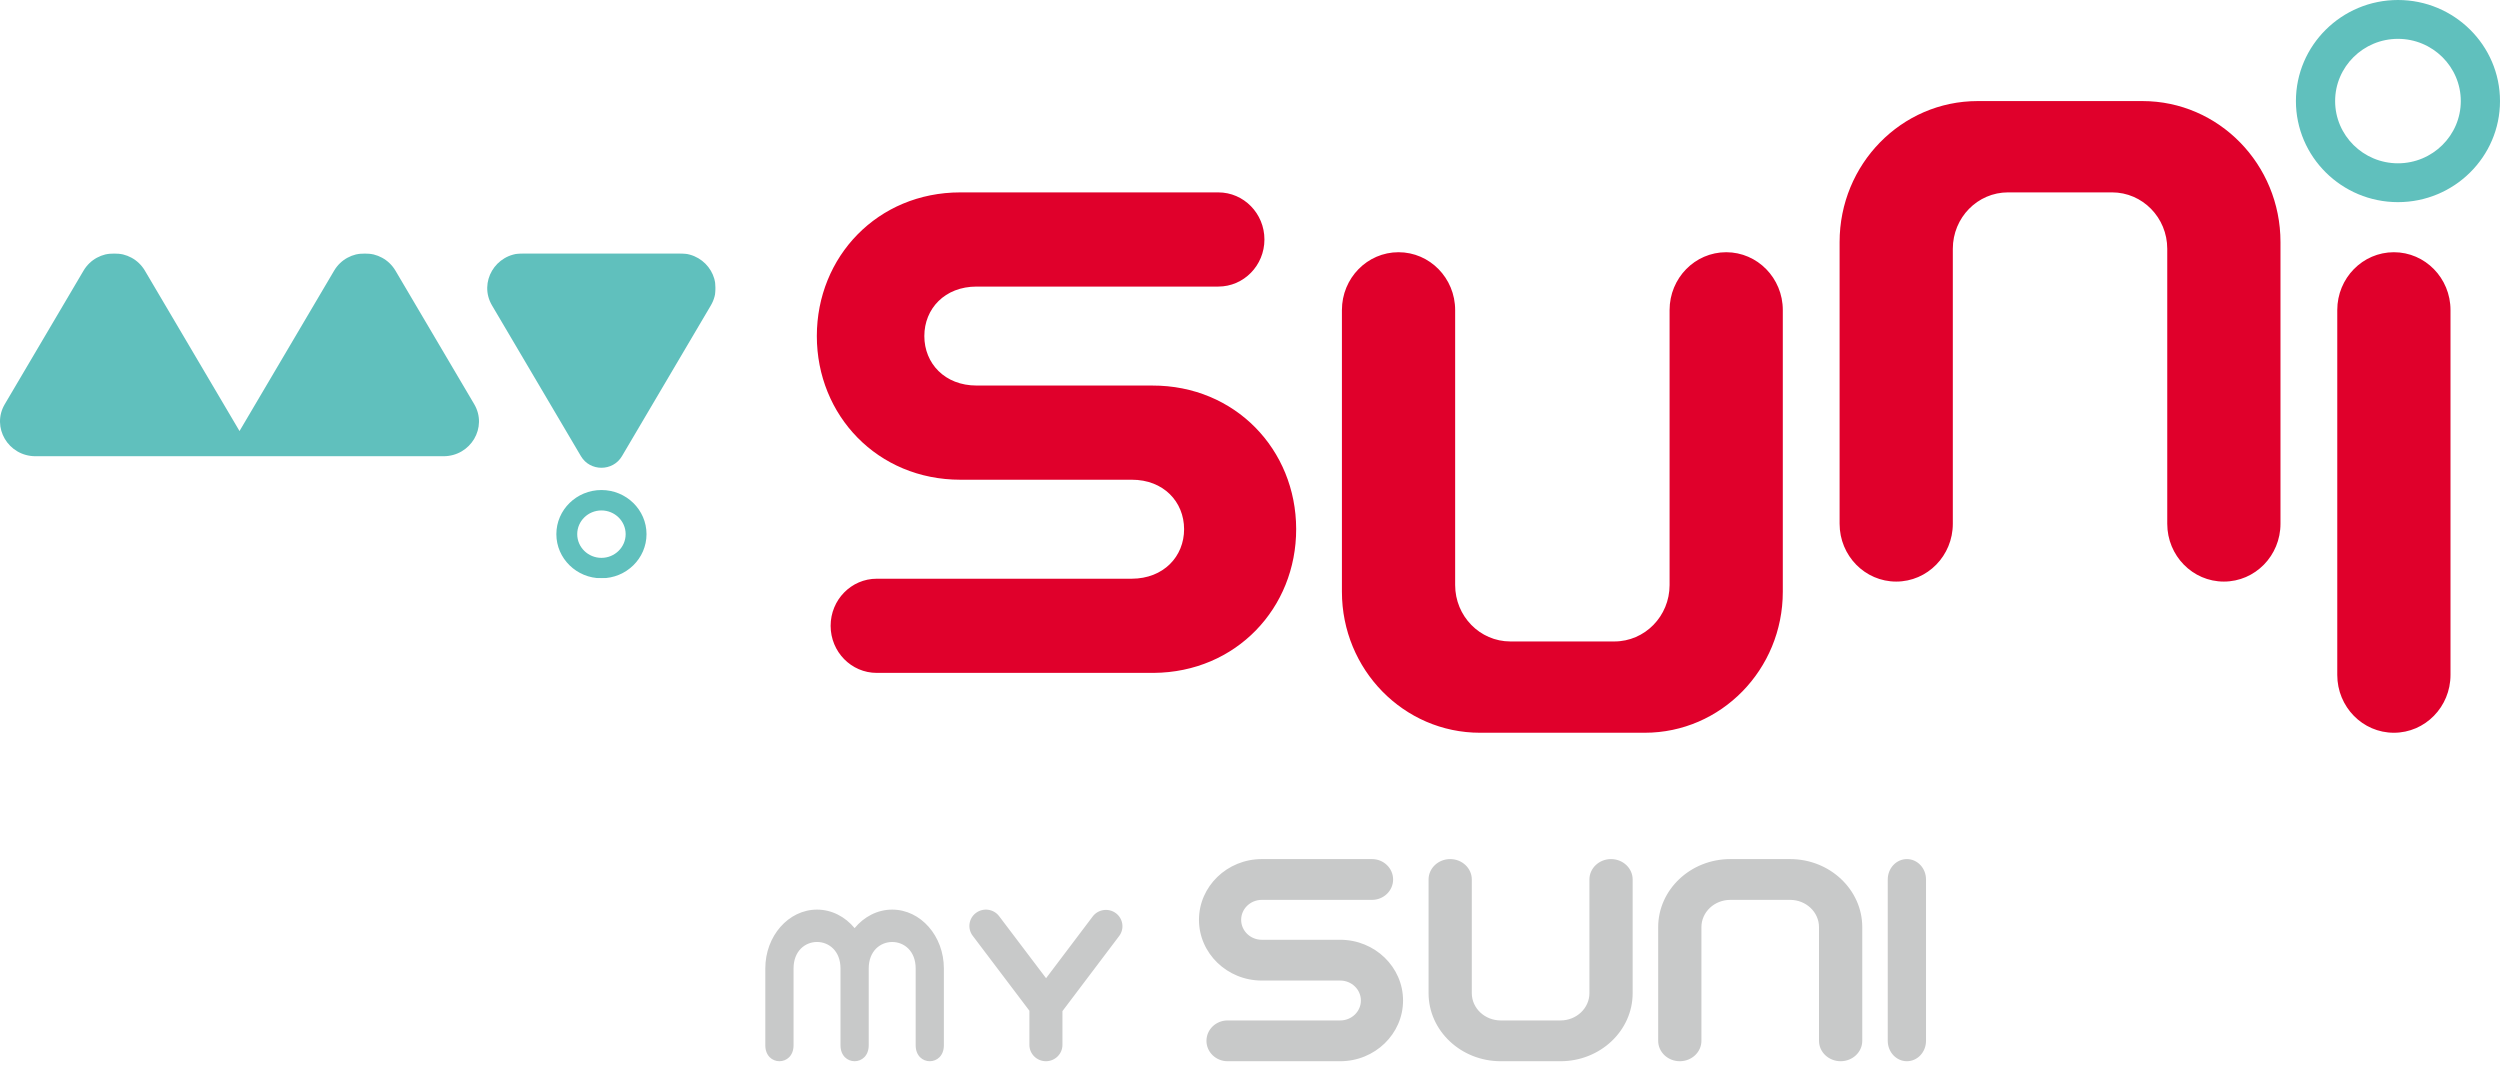
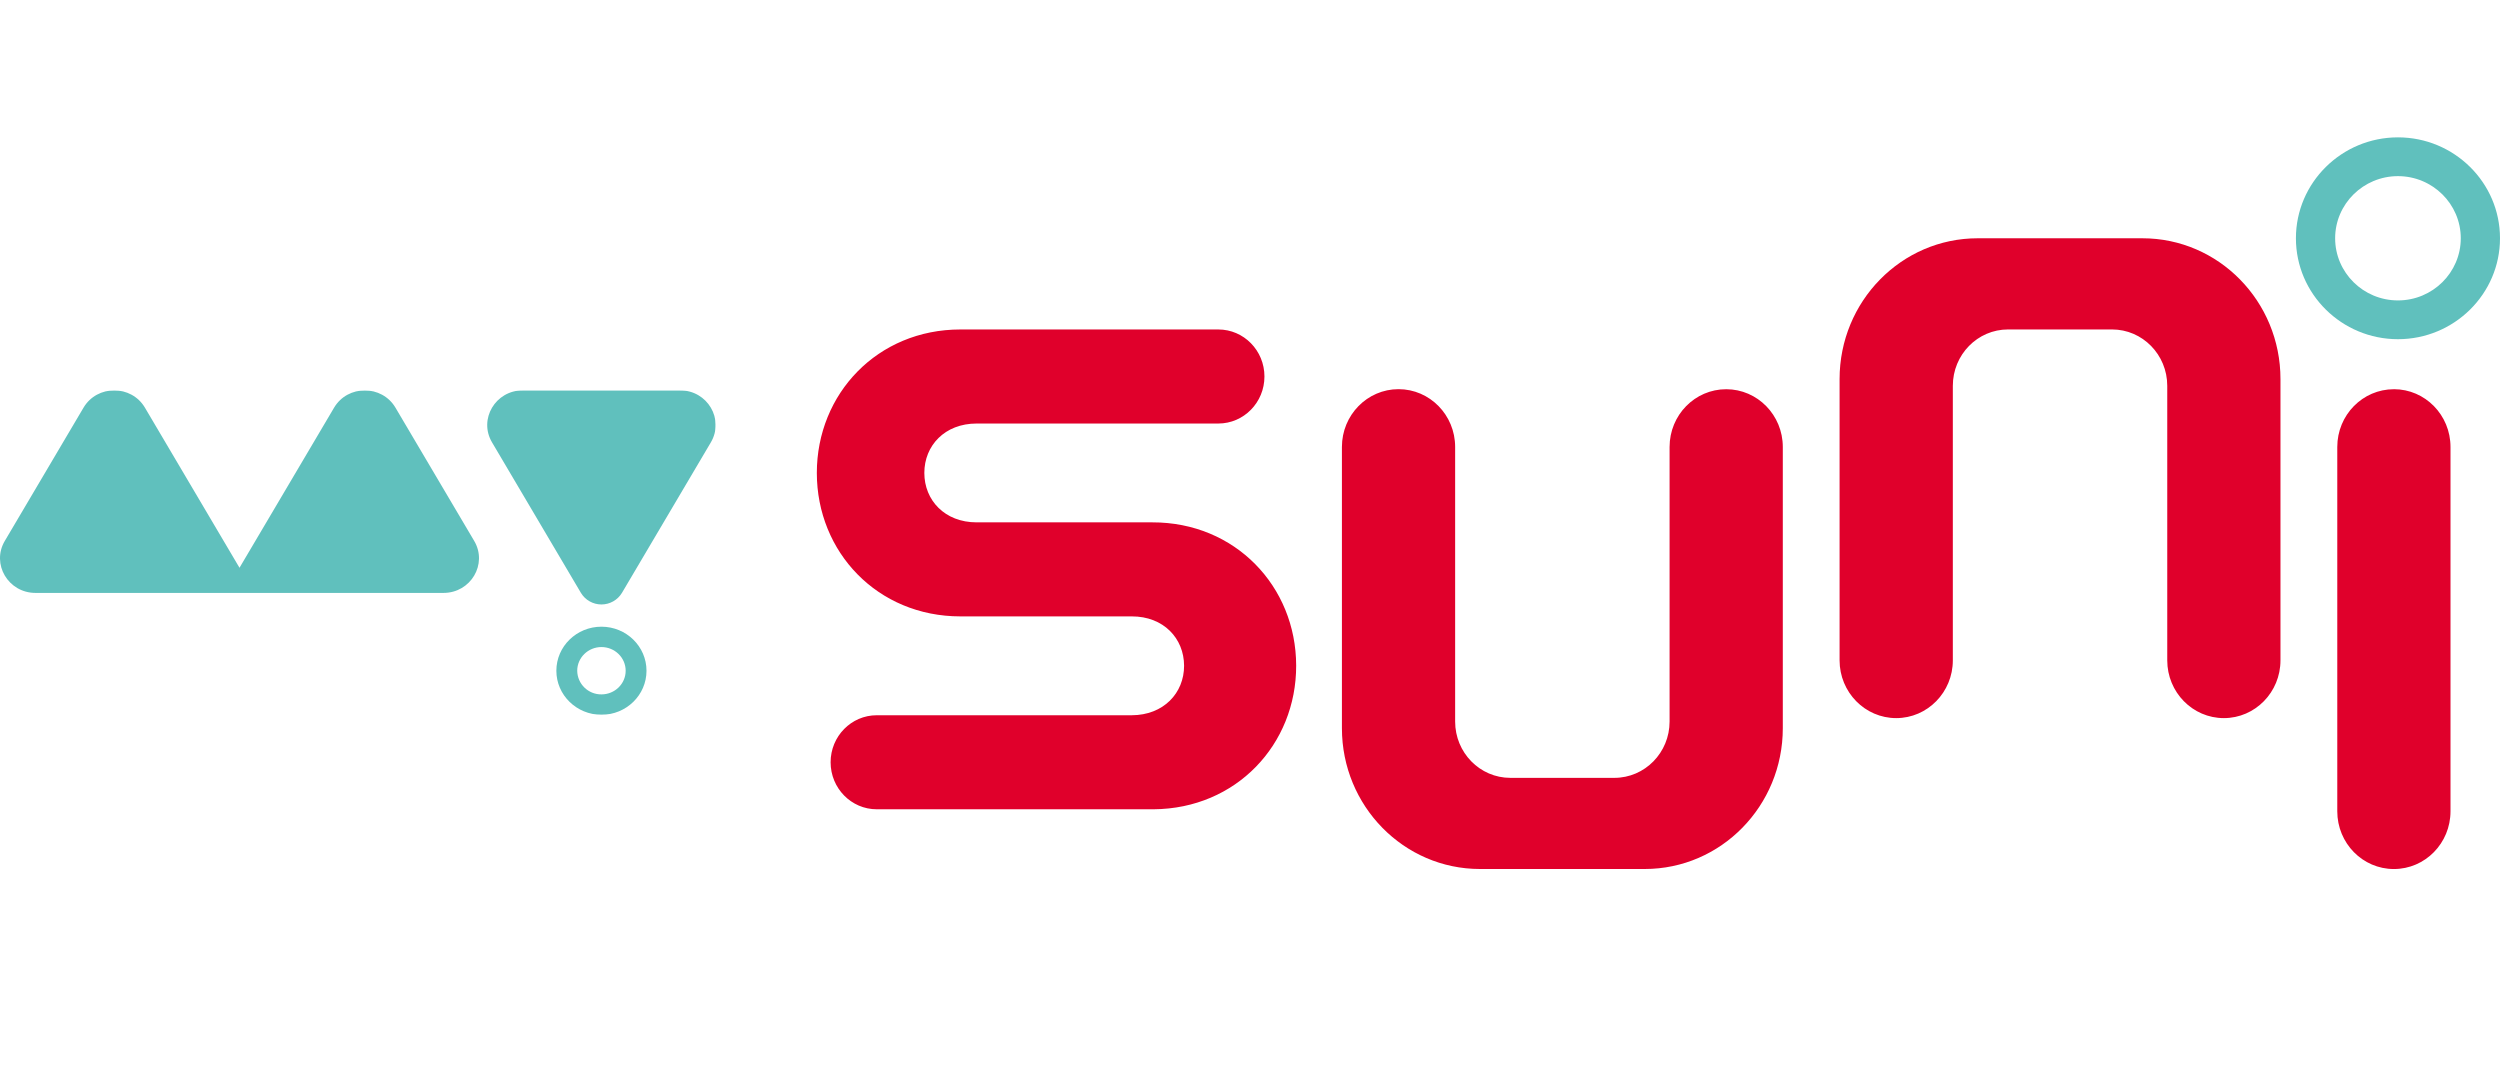
- <svg xmlns="http://www.w3.org/2000/svg" xmlns:xlink="http://www.w3.org/1999/xlink" width="180" height="78" viewBox="0 0 180 78">
+ <svg xmlns="http://www.w3.org/2000/svg" xmlns:xlink="http://www.w3.org/1999/xlink" width="90" height="39" viewBox="0 0 90 39">
  <defs>
-     <path id="hr4hylazja" d="M0 0.05L51.527 0.05 51.527 23.443 0 23.443z" />
+     <path id="a" d="M0 0h25.764v11.68H0z" />
  </defs>
  <g fill="none" fill-rule="evenodd">
-     <g>
-       <path fill="#FFF" d="M0 0H720V1326H0z" transform="translate(-30 -50)" />
-       <g>
-         <path fill="#E0002B" d="M172.36 18.16c-2.252 0-4.077 1.864-4.077 4.165v26.27c0 2.3 1.825 4.163 4.076 4.163 2.252 0 4.077-1.864 4.077-4.164v-26.27c0-2.3-1.825-4.164-4.077-4.164M154.255 7.277h-11.864c-5.49 0-9.94 4.546-9.94 10.153v20.28c0 2.3 1.824 4.164 4.076 4.164s4.076-1.864 4.076-4.164V17.912c0-2.244 1.78-4.061 3.976-4.061h7.487c2.196 0 3.976 1.817 3.976 4.06v19.8c0 2.299 1.825 4.163 4.076 4.163 2.252 0 4.077-1.864 4.077-4.164V17.43c0-5.607-4.45-10.153-9.94-10.153m-29.97 10.883c-2.25 0-4.075 1.864-4.075 4.165v19.798c0 2.243-1.78 4.062-3.976 4.062h-7.487c-2.196 0-3.976-1.819-3.976-4.062V22.325c0-2.3-1.825-4.165-4.077-4.165-2.25 0-4.076 1.864-4.076 4.165v20.28c0 5.607 4.45 10.153 9.94 10.153h11.864c5.49 0 9.94-4.546 9.94-10.153v-20.28c0-2.3-1.825-4.165-4.076-4.165M82.97 27.76H70.316v-.001c-2.293 0-3.764-1.595-3.764-3.563 0-1.968 1.47-3.563 3.764-3.563h17.403c1.833 0 3.32-1.518 3.32-3.39 0-1.873-1.487-3.391-3.32-3.391H69.145c-5.96 0-10.333 4.63-10.333 10.344 0 5.714 4.373 10.344 10.333 10.344h12.34c2.292-.004 3.766 1.589 3.77 3.557.004 1.968-1.477 3.565-3.77 3.571h-18.36c-1.833 0-3.32 1.518-3.32 3.39 0 1.873 1.487 3.39 3.32 3.39H83.06c5.936-.042 10.276-4.666 10.264-10.365-.01-5.712-4.395-10.336-10.354-10.323" transform="translate(-30 -50) translate(30 50)" />
-         <g transform="translate(-30 -50) translate(30 50) translate(0 18.192)">
-           <mask id="393vsb0n0b" fill="#fff">
-             <use xlink:href="#hr4hylazja" />
-           </mask>
-           <path fill="#60C0BD" d="M43.304 21.974c-.962 0-1.744-.766-1.744-1.707 0-.942.782-1.707 1.744-1.707.961 0 1.743.765 1.743 1.707 0 .94-.782 1.707-1.743 1.707zm0-4.884c-1.79 0-3.246 1.425-3.246 3.177s1.456 3.176 3.246 3.176 3.245-1.424 3.245-3.176c0-1.752-1.456-3.177-3.245-3.177zM48.969.05H37.638c-1.966 0-3.195 2.084-2.212 3.75l6.403 10.855c.655 1.11 2.294 1.11 2.95 0L51.18 3.8c.983-1.666-.246-3.75-2.212-3.75zM28.477 1.302c-.984-1.667-3.441-1.667-4.424 0l-6.808 11.541L10.435 1.3c-.983-1.666-3.44-1.666-4.423 0L.346 10.906c-.983 1.666.246 3.75 2.212 3.75H31.93c1.966 0 3.195-2.084 2.212-3.75l-5.665-9.604z" mask="url(#393vsb0n0b)" />
-         </g>
-         <path fill="#60C0BD" d="M172.653 2.797c-2.494 0-4.524 2.01-4.524 4.48 0 2.47 2.03 4.481 4.524 4.481s4.524-2.01 4.524-4.48c0-2.472-2.03-4.481-4.524-4.481m0 11.757c-4.051 0-7.347-3.265-7.347-7.277 0-4.012 3.296-7.277 7.347-7.277S180 3.265 180 7.277c0 4.012-3.296 7.277-7.347 7.277" transform="translate(-30 -50) translate(30 50)" />
-         <g fill="#C8C9C9">
-           <path d="M41.394 5.81h-5.646c-.82 0-1.487-.644-1.487-1.437s.667-1.436 1.487-1.436h7.934c.839 0 1.52-.658 1.52-1.467 0-.811-.681-1.47-1.52-1.47h-7.934c-2.494 0-4.524 1.963-4.524 4.373 0 2.412 2.03 4.373 4.524 4.373h5.646c.821 0 1.488.644 1.488 1.437s-.667 1.435-1.488 1.435h-8.113c-.838 0-1.518.658-1.518 1.468 0 .81.68 1.468 1.518 1.468h8.113c2.495 0 4.524-1.962 4.524-4.371 0-2.411-2.03-4.373-4.524-4.373M60.891 0c-.858 0-1.555.659-1.555 1.47v8.186c0 1.081-.934 1.962-2.081 1.962H52.95c-1.147 0-2.082-.88-2.082-1.962V1.47c0-.811-.697-1.47-1.556-1.47-.86 0-1.557.659-1.557 1.47v8.186c0 2.7 2.33 4.898 5.195 4.898h4.305c2.864 0 5.194-2.198 5.194-4.898V1.47c0-.811-.697-1.47-1.558-1.47M82.194 0c-.76 0-1.378.657-1.378 1.468v11.618c0 .81.618 1.468 1.378 1.468.761 0 1.377-.657 1.377-1.468V1.468C83.571.657 82.955 0 82.194 0M73.785 0H69.48c-2.861 0-5.193 2.198-5.193 4.9v8.186c0 .81.697 1.468 1.556 1.468.86 0 1.557-.658 1.557-1.468V4.899c0-1.083.934-1.962 2.08-1.962h4.306c1.148 0 2.08.88 2.08 1.962v8.187c0 .81.699 1.468 1.557 1.468.86 0 1.558-.658 1.558-1.468V4.899C78.98 2.2 76.648 0 73.785 0M9.135 3.638c-1.064 0-2.027.514-2.705 1.333-.68-.82-1.642-1.333-2.707-1.333C1.67 3.638 0 5.538 0 7.876v5.529c0 1.532 2.034 1.532 2.034 0V7.876c0-2.543 3.38-2.544 3.38 0v5.529c0 1.532 2.032 1.532 2.032 0V7.876c0-2.54 3.38-2.544 3.38 0v5.529c0 1.532 2.031 1.532 2.031 0V7.876c0-2.338-1.67-4.238-3.722-4.238M25.237 3.893c-.525-.389-1.271-.282-1.665.239l-3.357 4.445-3.38-4.467c-.393-.52-1.137-.626-1.664-.237-.526.388-.633 1.126-.24 1.646l4.084 5.4v2.46c0 .648.532 1.175 1.19 1.175.656 0 1.189-.527 1.189-1.176v-2.432l4.084-5.407c.393-.52.285-1.256-.24-1.646" transform="translate(-30 -50) translate(30 50) translate(55.102 61.854)" />
-         </g>
-       </g>
+     <path fill="#FFF" d="M-360-16h1920v2449H-360z" />
+     <path fill="#FFF" d="M-360-20h1920v80H-360z" />
+     <path d="M86.18 14.012c-1.126 0-2.038.93-2.038 2.079v13.115c0 1.149.912 2.079 2.038 2.079s2.038-.93 2.038-2.079V16.091c0-1.149-.912-2.08-2.038-2.08m-9.052-5.433h-5.933c-2.745 0-4.97 2.27-4.97 5.07v10.124c0 1.148.913 2.08 2.039 2.08 1.125 0 2.038-.932 2.038-2.08v-9.884c0-1.12.89-2.028 1.988-2.028h3.743c1.098 0 1.988.908 1.988 2.028v9.884c0 1.148.912 2.08 2.038 2.08s2.038-.932 2.038-2.08V13.647c0-2.8-2.225-5.069-4.97-5.069m-14.984 5.434c-1.126 0-2.038.93-2.038 2.079v9.885c0 1.12-.89 2.027-1.988 2.027h-3.744c-1.098 0-1.988-.908-1.988-2.027V16.09c0-1.149-.912-2.08-2.038-2.08-1.125 0-2.038.931-2.038 2.08v10.125c0 2.8 2.225 5.069 4.97 5.069h5.932c2.745 0 4.97-2.27 4.97-5.07V16.092c0-1.149-.912-2.08-2.038-2.08m-20.658 4.793h-6.327c-1.147 0-1.882-.797-1.882-1.78 0-.982.735-1.778 1.882-1.778h8.702c.916 0 1.66-.758 1.66-1.693s-.744-1.693-1.66-1.693h-9.287c-2.98 0-5.167 2.312-5.167 5.164 0 2.853 2.187 5.165 5.167 5.165h6.17c1.146-.002 1.882.793 1.884 1.776.002.982-.738 1.78-1.885 1.783h-9.18c-.916 0-1.66.758-1.66 1.692 0 .935.744 1.693 1.66 1.693h9.969c2.968-.021 5.138-2.33 5.131-5.175-.005-2.852-2.197-5.16-5.177-5.154" fill="#E0002B" />
+     <g transform="translate(0 14.053)">
+       <mask id="b" fill="#fff">
+         <use xlink:href="#a" />
+       </mask>
+       <path d="M21.652 10.945a.863.863 0 0 1-.872-.851c0-.47.391-.853.872-.853.48 0 .872.382.872.853 0 .47-.391.851-.872.851zm0-2.437c-.895 0-1.623.71-1.623 1.586 0 .874.728 1.585 1.623 1.585s1.622-.71 1.622-1.585-.727-1.586-1.622-1.586zM24.485 0h-5.666c-.983 0-1.598 1.04-1.106 1.872l3.201 5.42a.862.862 0 0 0 1.475 0l3.202-5.42C26.082 1.04 25.468 0 24.485 0zM14.238.625c-.491-.832-1.72-.832-2.212 0L8.622 6.387 5.218.624c-.492-.832-1.72-.832-2.212 0L.173 5.42c-.492.832.123 1.872 1.106 1.872h14.686c.983 0 1.598-1.04 1.106-1.872L14.238.625z" fill="#60C0BD" mask="url(#b)" />
    </g>
+     <path d="M86.326 6.341c-1.247 0-2.261 1.004-2.261 2.237 0 1.234 1.014 2.237 2.261 2.237 1.248 0 2.262-1.003 2.262-2.237 0-1.233-1.014-2.237-2.262-2.237m0 5.87c-2.025 0-3.673-1.63-3.673-3.633s1.648-3.633 3.673-3.633c2.026 0 3.674 1.63 3.674 3.633s-1.648 3.633-3.674 3.633" fill="#60C0BD" />
  </g>
</svg>
